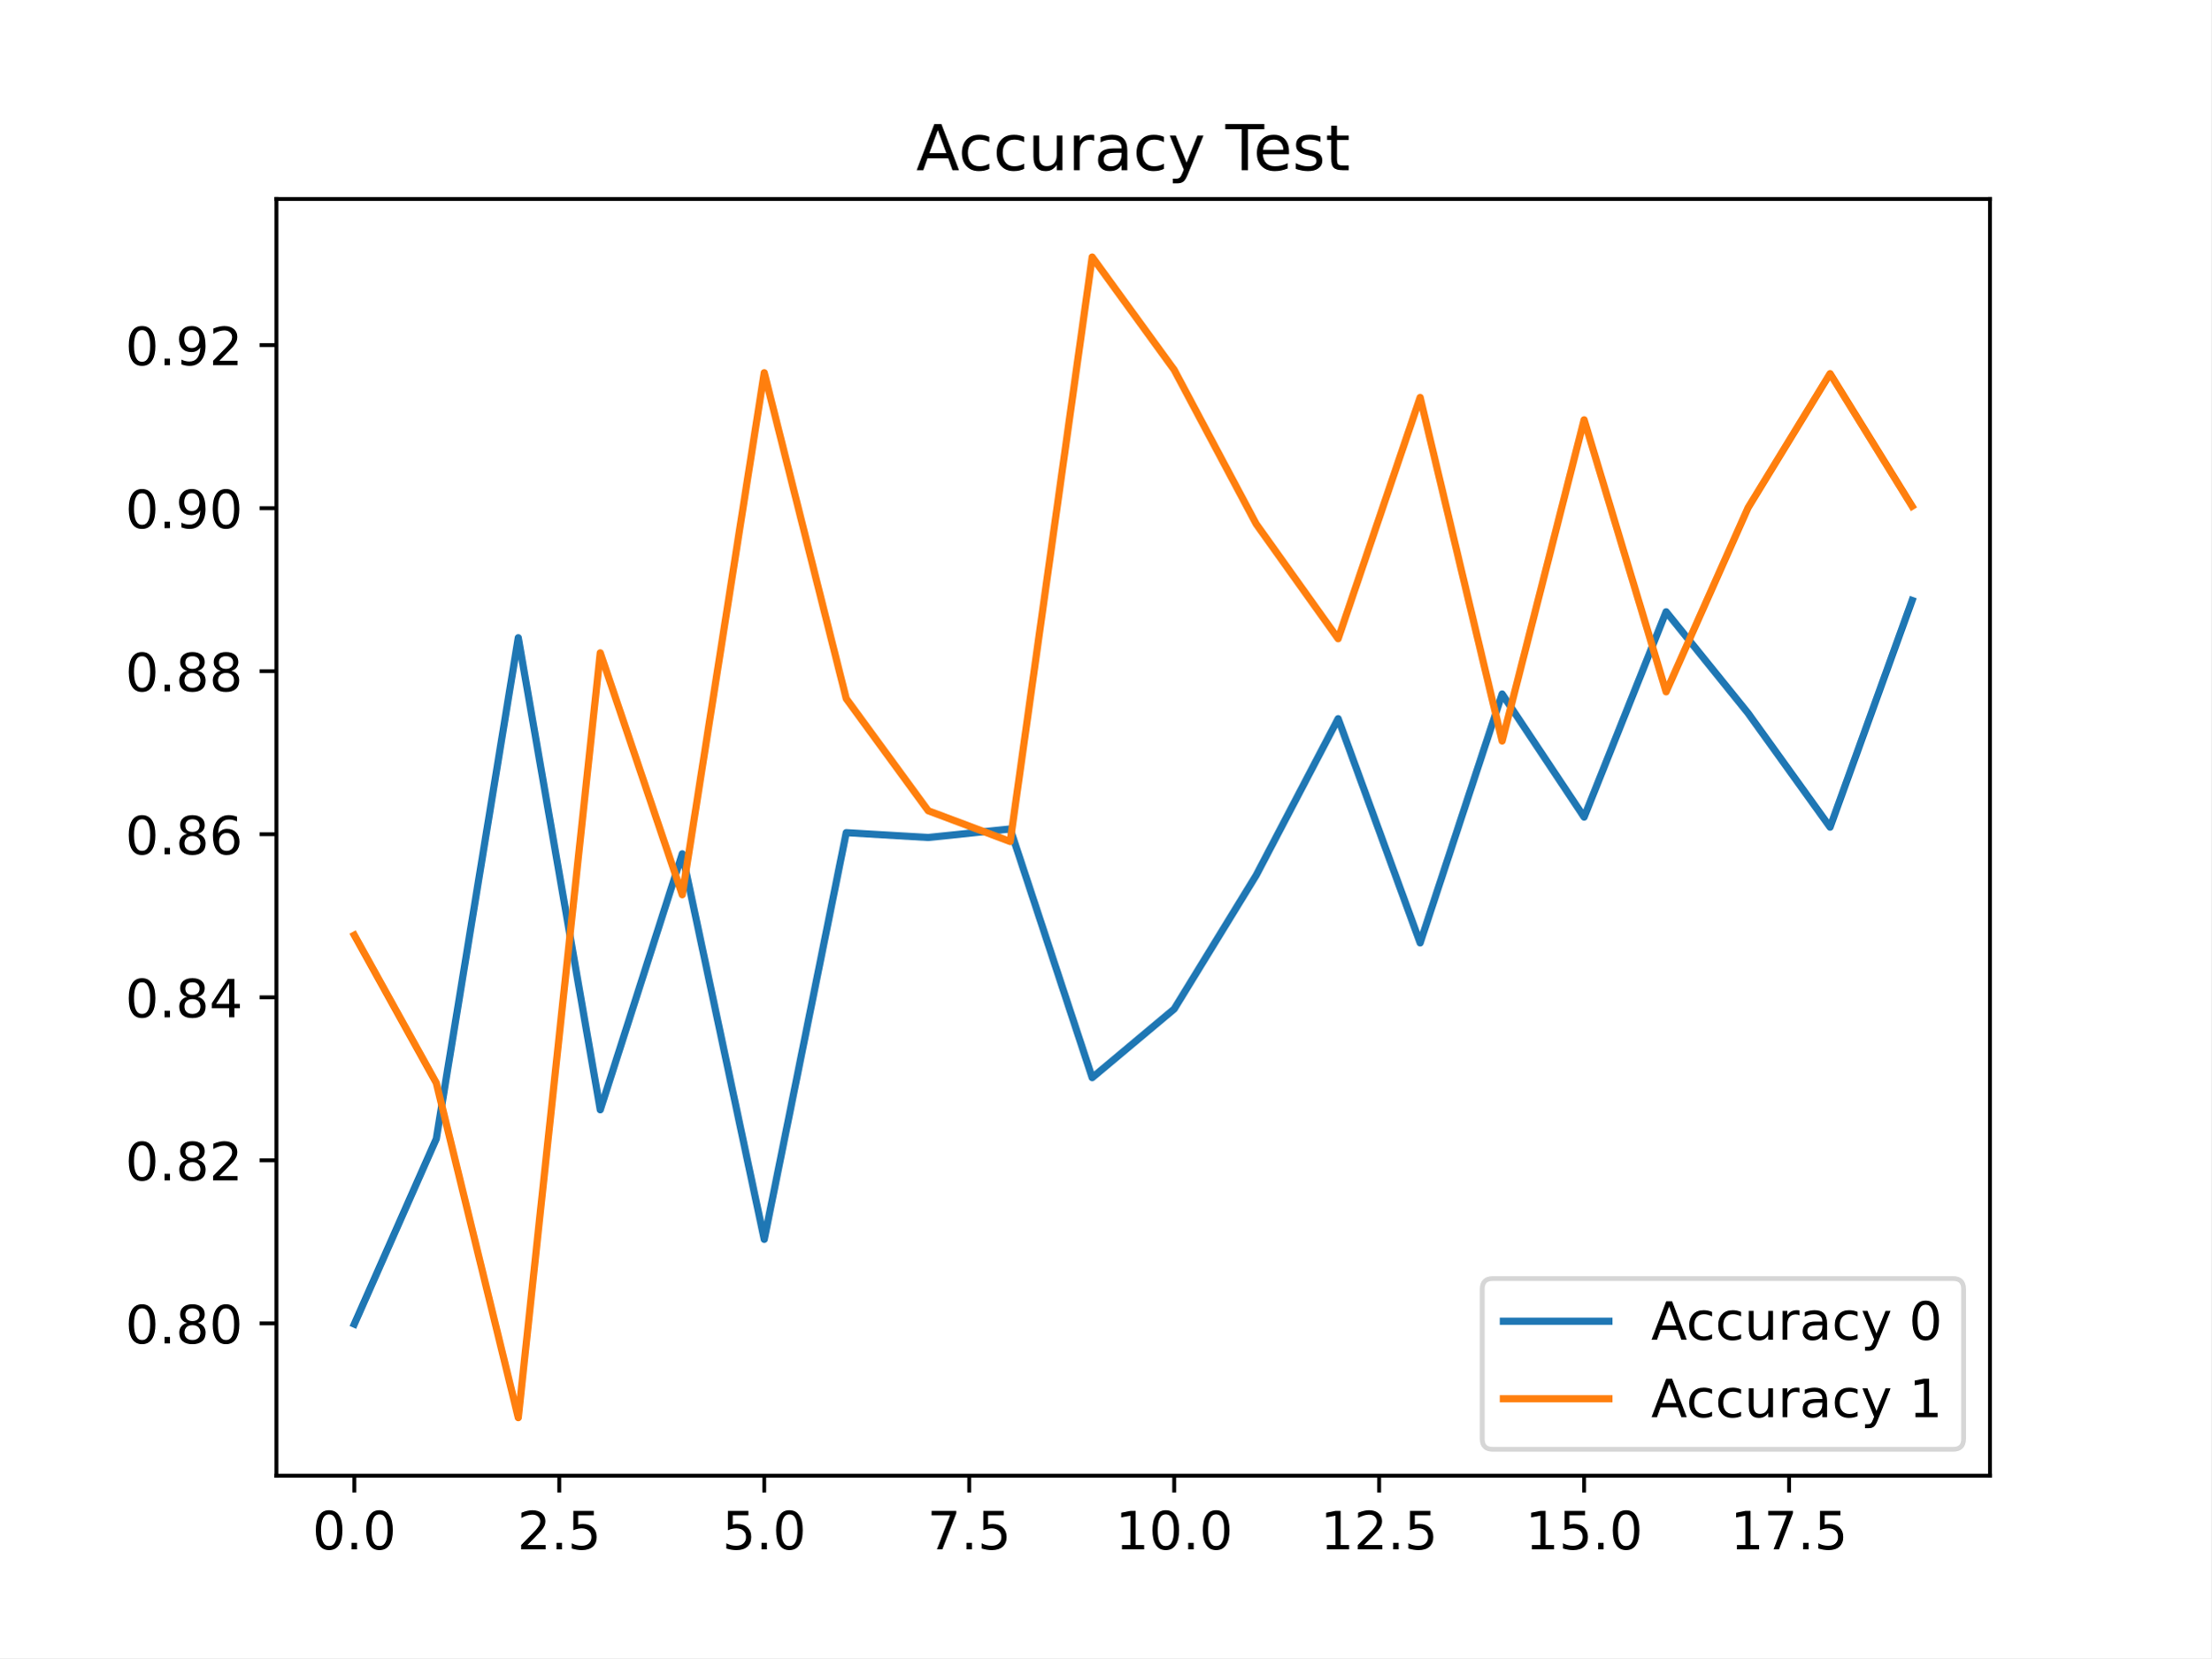
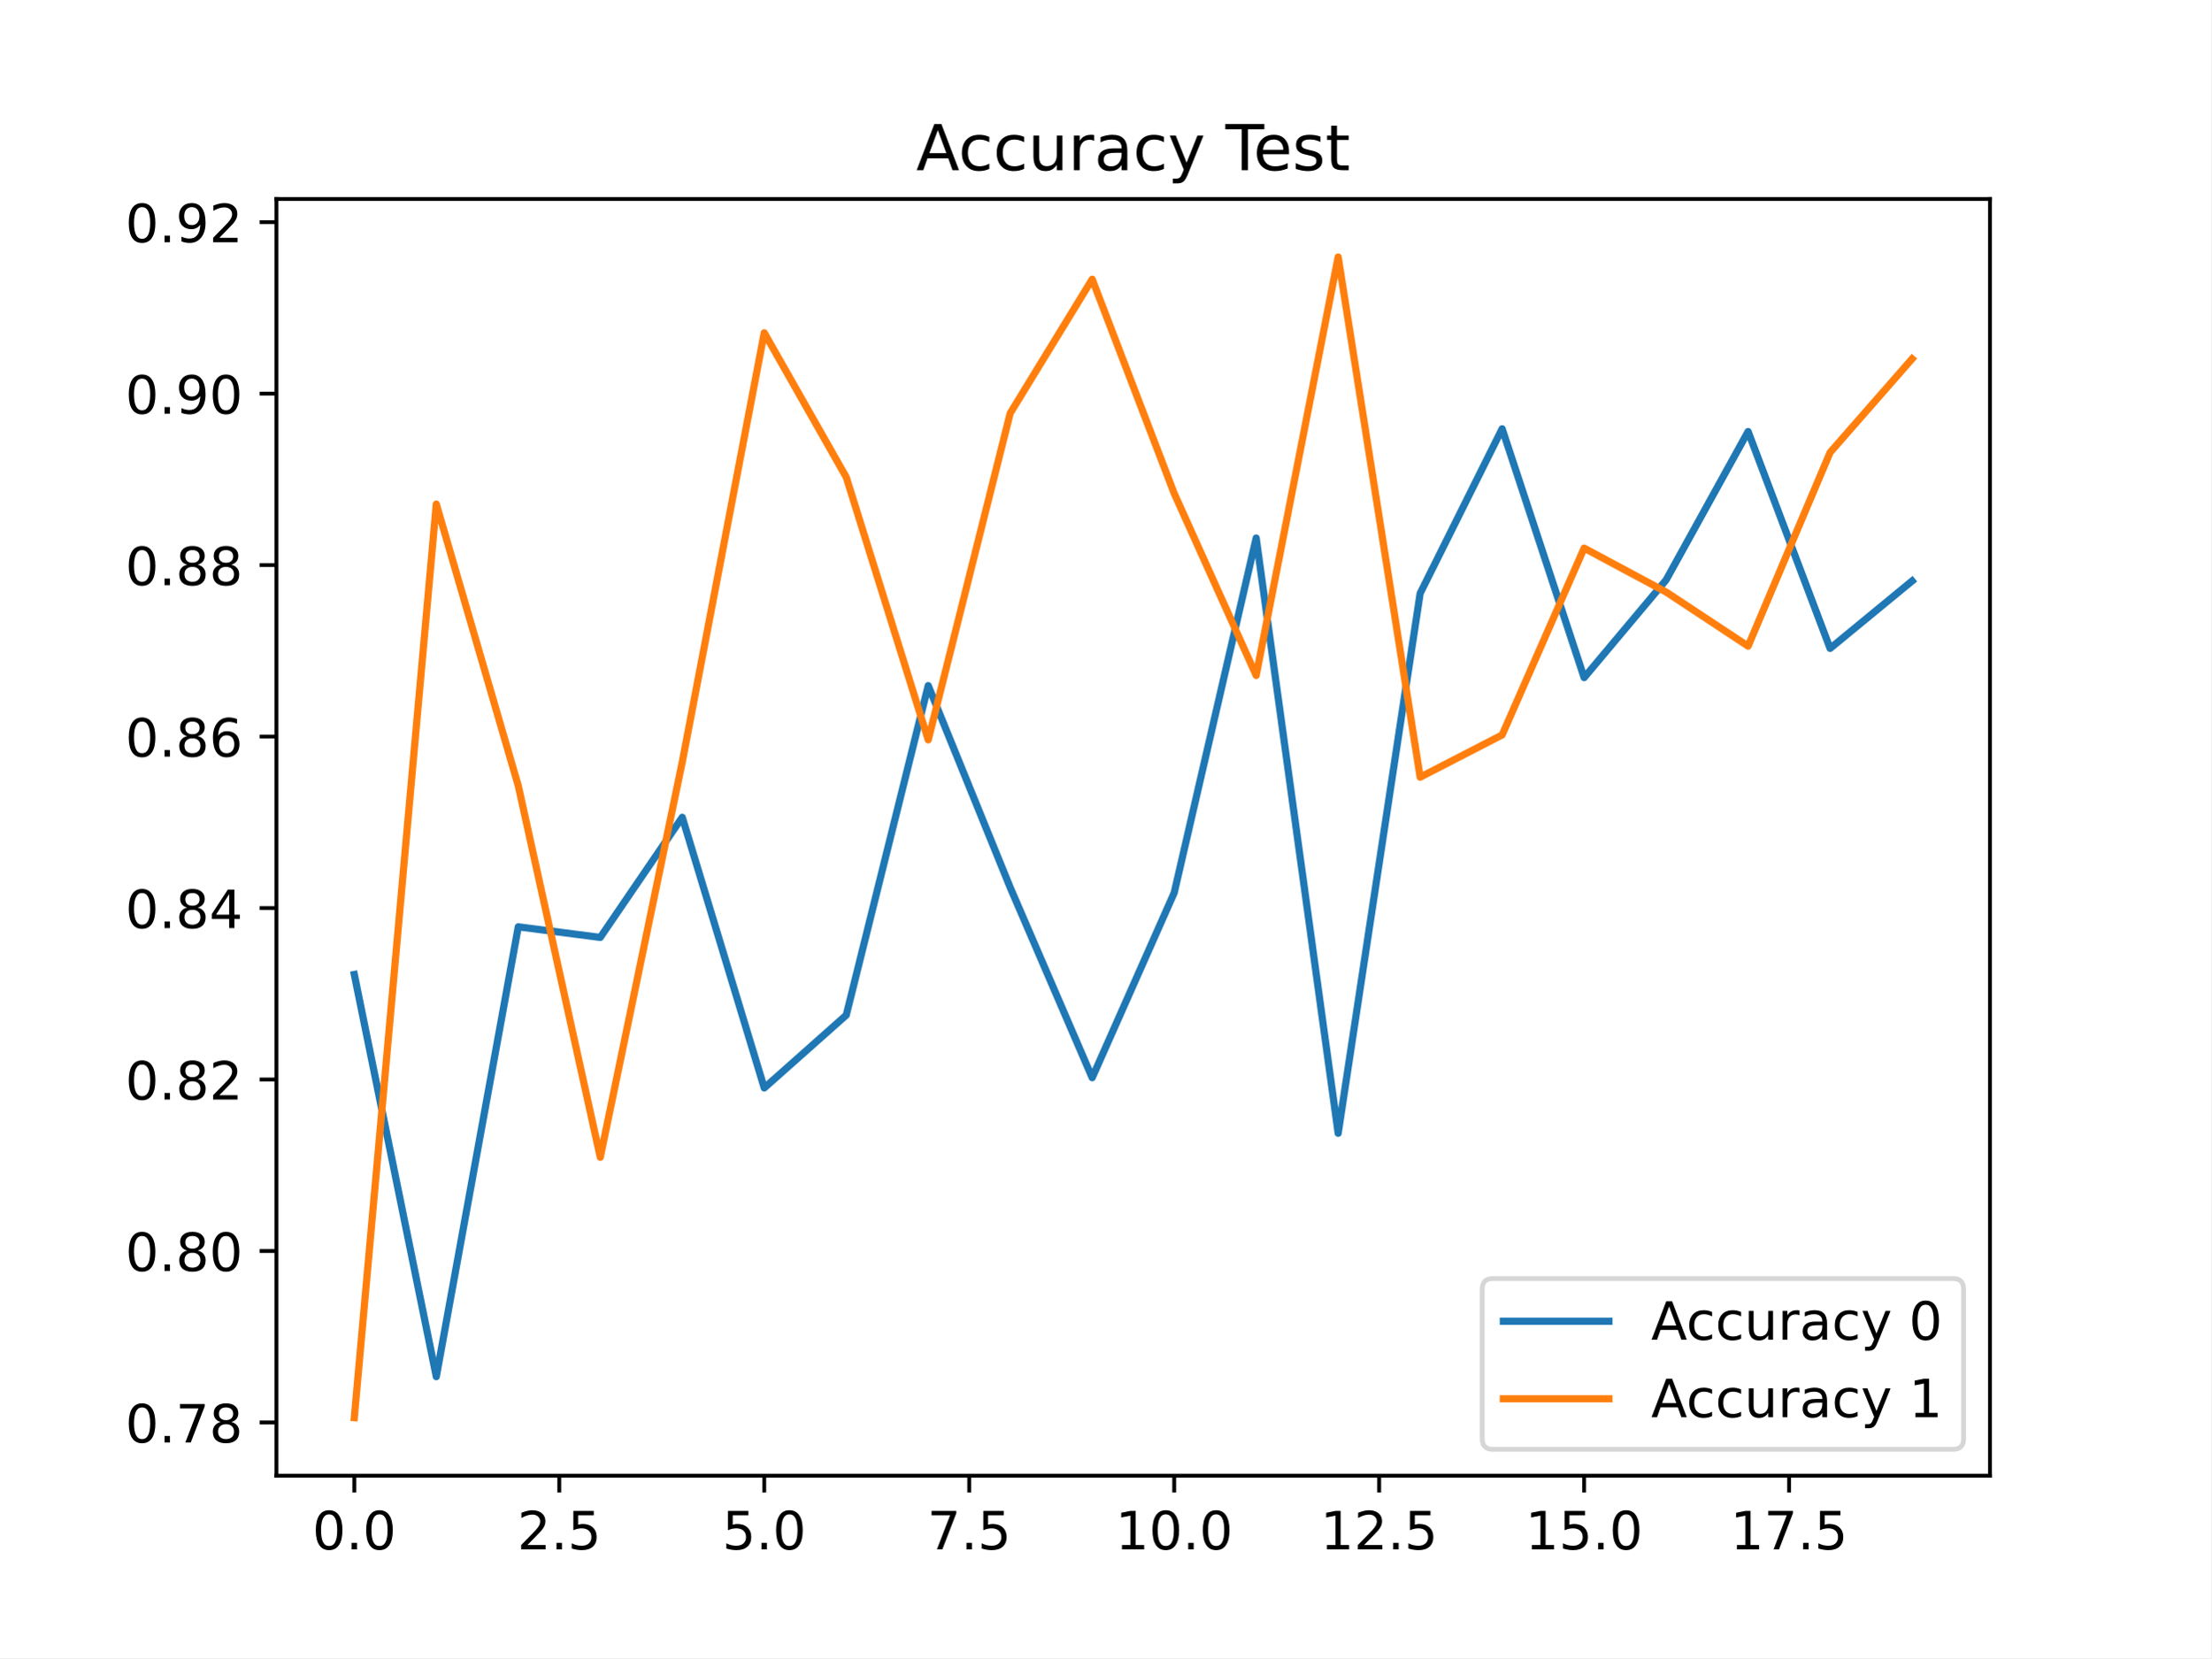
<svg xmlns="http://www.w3.org/2000/svg" xmlns:xlink="http://www.w3.org/1999/xlink" width="460.8pt" height="345.6pt" viewBox="0 0 460.8 345.6" version="1.1">
  <defs>
    <style type="text/css">*{stroke-linejoin: round; stroke-linecap: butt}</style>
  </defs>
  <g id="figure_1">
    <g id="patch_1">
      <path d="M 0 345.6  L 460.8 345.6  L 460.8 0  L 0 0  z " style="fill: #ffffff" />
    </g>
    <g id="axes_1">
      <g id="patch_2">
        <path d="M 57.6 307.584  L 414.72 307.584  L 414.72 41.472  L 57.6 41.472  z " style="fill: #ffffff" />
      </g>
      <g id="matplotlib.axis_1">
        <g id="xtick_1">
          <g id="line2d_1">
            <defs>
-               <path id="m2ec32e18a3" d="M 0 0  L 0 3.5  " style="stroke: #000000; stroke-width: 0.8" />
+               <path id="m327476b3e5" d="M 0 0  L 0 3.5  " style="stroke: #000000; stroke-width: 0.8" />
            </defs>
            <g>
-               <use xlink:href="#m2ec32e18a3" x="73.833" y="307.584" style="stroke: #000000; stroke-width: 0.8" />
+               <use xlink:href="#m327476b3e5" x="73.833" y="307.584" style="stroke: #000000; stroke-width: 0.8" />
            </g>
          </g>
          <g id="text_1">
            <g transform="translate(65.08601 322.9423) scale(0.11 -0.11)">
              <defs>
                <path id="DejaVuSans-30" d="M 2034 4250  Q 1547 4250 1301 3770  Q 1056 3291 1056 2328  Q 1056 1369 1301 889  Q 1547 409 2034 409  Q 2525 409 2770 889  Q 3016 1369 3016 2328  Q 3016 3291 2770 3770  Q 2525 4250 2034 4250  z M 2034 4750  Q 2819 4750 3233 4129  Q 3647 3509 3647 2328  Q 3647 1150 3233 529  Q 2819 -91 2034 -91  Q 1250 -91 836 529  Q 422 1150 422 2328  Q 422 3509 836 4129  Q 1250 4750 2034 4750  z " transform="scale(0.015625)" />
                <path id="DejaVuSans-2e" d="M 684 794  L 1344 794  L 1344 0  L 684 0  L 684 794  z " transform="scale(0.015625)" />
              </defs>
              <use xlink:href="#DejaVuSans-30" />
              <use xlink:href="#DejaVuSans-2e" x="63.623" />
              <use xlink:href="#DejaVuSans-30" x="95.41" />
            </g>
          </g>
        </g>
        <g id="xtick_2">
          <g id="line2d_2">
            <g>
-               <use xlink:href="#m2ec32e18a3" x="116.55" y="307.584" style="stroke: #000000; stroke-width: 0.8" />
+               <use xlink:href="#m327476b3e5" x="116.55" y="307.584" style="stroke: #000000; stroke-width: 0.8" />
            </g>
          </g>
          <g id="text_2">
            <g transform="translate(107.8037 322.9423) scale(0.11 -0.11)">
              <defs>
                <path id="DejaVuSans-32" d="M 1228 531  L 3431 531  L 3431 0  L 469 0  L 469 531  Q 828 903 1448 1529  Q 2069 2156 2228 2338  Q 2531 2678 2651 2914  Q 2772 3150 2772 3378  Q 2772 3750 2511 3984  Q 2250 4219 1831 4219  Q 1534 4219 1204 4116  Q 875 4013 500 3803  L 500 4441  Q 881 4594 1212 4672  Q 1544 4750 1819 4750  Q 2544 4750 2975 4387  Q 3406 4025 3406 3419  Q 3406 3131 3298 2873  Q 3191 2616 2906 2266  Q 2828 2175 2409 1742  Q 1991 1309 1228 531  z " transform="scale(0.015625)" />
                <path id="DejaVuSans-35" d="M 691 4666  L 3169 4666  L 3169 4134  L 1269 4134  L 1269 2991  Q 1406 3038 1543 3061  Q 1681 3084 1819 3084  Q 2600 3084 3056 2656  Q 3513 2228 3513 1497  Q 3513 744 3044 326  Q 2575 -91 1722 -91  Q 1428 -91 1123 -41  Q 819 9 494 109  L 494 744  Q 775 591 1075 516  Q 1375 441 1709 441  Q 2250 441 2565 725  Q 2881 1009 2881 1497  Q 2881 1984 2565 2268  Q 2250 2553 1709 2553  Q 1456 2553 1204 2497  Q 953 2441 691 2322  L 691 4666  z " transform="scale(0.015625)" />
              </defs>
              <use xlink:href="#DejaVuSans-32" />
              <use xlink:href="#DejaVuSans-2e" x="63.623" />
              <use xlink:href="#DejaVuSans-35" x="95.41" />
            </g>
          </g>
        </g>
        <g id="xtick_3">
          <g id="line2d_3">
            <g>
-               <use xlink:href="#m2ec32e18a3" x="159.268" y="307.584" style="stroke: #000000; stroke-width: 0.8" />
+               <use xlink:href="#m327476b3e5" x="159.268" y="307.584" style="stroke: #000000; stroke-width: 0.8" />
            </g>
          </g>
          <g id="text_3">
            <g transform="translate(150.5214 322.9423) scale(0.11 -0.11)">
              <use xlink:href="#DejaVuSans-35" />
              <use xlink:href="#DejaVuSans-2e" x="63.623" />
              <use xlink:href="#DejaVuSans-30" x="95.41" />
            </g>
          </g>
        </g>
        <g id="xtick_4">
          <g id="line2d_4">
            <g>
-               <use xlink:href="#m2ec32e18a3" x="201.986" y="307.584" style="stroke: #000000; stroke-width: 0.8" />
+               <use xlink:href="#m327476b3e5" x="201.986" y="307.584" style="stroke: #000000; stroke-width: 0.8" />
            </g>
          </g>
          <g id="text_4">
            <g transform="translate(193.2391 322.9423) scale(0.11 -0.11)">
              <defs>
                <path id="DejaVuSans-37" d="M 525 4666  L 3525 4666  L 3525 4397  L 1831 0  L 1172 0  L 2766 4134  L 525 4134  L 525 4666  z " transform="scale(0.015625)" />
              </defs>
              <use xlink:href="#DejaVuSans-37" />
              <use xlink:href="#DejaVuSans-2e" x="63.623" />
              <use xlink:href="#DejaVuSans-35" x="95.41" />
            </g>
          </g>
        </g>
        <g id="xtick_5">
          <g id="line2d_5">
            <g>
-               <use xlink:href="#m2ec32e18a3" x="244.704" y="307.584" style="stroke: #000000; stroke-width: 0.8" />
+               <use xlink:href="#m327476b3e5" x="244.704" y="307.584" style="stroke: #000000; stroke-width: 0.8" />
            </g>
          </g>
          <g id="text_5">
            <g transform="translate(232.4574 322.9423) scale(0.11 -0.11)">
              <defs>
                <path id="DejaVuSans-31" d="M 794 531  L 1825 531  L 1825 4091  L 703 3866  L 703 4441  L 1819 4666  L 2450 4666  L 2450 531  L 3481 531  L 3481 0  L 794 0  L 794 531  z " transform="scale(0.015625)" />
              </defs>
              <use xlink:href="#DejaVuSans-31" />
              <use xlink:href="#DejaVuSans-30" x="63.623" />
              <use xlink:href="#DejaVuSans-2e" x="127.246" />
              <use xlink:href="#DejaVuSans-30" x="159.033" />
            </g>
          </g>
        </g>
        <g id="xtick_6">
          <g id="line2d_6">
            <g>
-               <use xlink:href="#m2ec32e18a3" x="287.421" y="307.584" style="stroke: #000000; stroke-width: 0.8" />
+               <use xlink:href="#m327476b3e5" x="287.421" y="307.584" style="stroke: #000000; stroke-width: 0.8" />
            </g>
          </g>
          <g id="text_6">
            <g transform="translate(275.1751 322.9423) scale(0.11 -0.11)">
              <use xlink:href="#DejaVuSans-31" />
              <use xlink:href="#DejaVuSans-32" x="63.623" />
              <use xlink:href="#DejaVuSans-2e" x="127.246" />
              <use xlink:href="#DejaVuSans-35" x="159.033" />
            </g>
          </g>
        </g>
        <g id="xtick_7">
          <g id="line2d_7">
            <g>
-               <use xlink:href="#m2ec32e18a3" x="330.139" y="307.584" style="stroke: #000000; stroke-width: 0.8" />
+               <use xlink:href="#m327476b3e5" x="330.139" y="307.584" style="stroke: #000000; stroke-width: 0.8" />
            </g>
          </g>
          <g id="text_7">
            <g transform="translate(317.8929 322.9423) scale(0.11 -0.11)">
              <use xlink:href="#DejaVuSans-31" />
              <use xlink:href="#DejaVuSans-35" x="63.623" />
              <use xlink:href="#DejaVuSans-2e" x="127.246" />
              <use xlink:href="#DejaVuSans-30" x="159.033" />
            </g>
          </g>
        </g>
        <g id="xtick_8">
          <g id="line2d_8">
            <g>
-               <use xlink:href="#m2ec32e18a3" x="372.857" y="307.584" style="stroke: #000000; stroke-width: 0.8" />
+               <use xlink:href="#m327476b3e5" x="372.857" y="307.584" style="stroke: #000000; stroke-width: 0.8" />
            </g>
          </g>
          <g id="text_8">
            <g transform="translate(360.6106 322.9423) scale(0.11 -0.11)">
              <use xlink:href="#DejaVuSans-31" />
              <use xlink:href="#DejaVuSans-37" x="63.623" />
              <use xlink:href="#DejaVuSans-2e" x="127.246" />
              <use xlink:href="#DejaVuSans-35" x="159.033" />
            </g>
          </g>
        </g>
      </g>
      <g id="matplotlib.axis_2">
        <g id="ytick_1">
          <g id="line2d_9">
            <defs>
-               <path id="mb31dd537a9" d="M 0 0  L -3.5 0  " style="stroke: #000000; stroke-width: 0.8" />
+               <path id="mad2e06aab7" d="M 0 0  L -3.5 0  " style="stroke: #000000; stroke-width: 0.8" />
            </defs>
            <g>
-               <use xlink:href="#mb31dd537a9" x="57.6" y="275.837" style="stroke: #000000; stroke-width: 0.8" />
+               <use xlink:href="#mad2e06aab7" x="57.6" y="296.485" style="stroke: #000000; stroke-width: 0.8" />
            </g>
          </g>
          <g id="text_9">
-             <g transform="translate(26.10781 280.0163) scale(0.11 -0.11)">
+             <g transform="translate(26.10781 300.6643) scale(0.11 -0.11)">
              <defs>
                <path id="DejaVuSans-38" d="M 2034 2216  Q 1584 2216 1326 1975  Q 1069 1734 1069 1313  Q 1069 891 1326 650  Q 1584 409 2034 409  Q 2484 409 2743 651  Q 3003 894 3003 1313  Q 3003 1734 2745 1975  Q 2488 2216 2034 2216  z M 1403 2484  Q 997 2584 770 2862  Q 544 3141 544 3541  Q 544 4100 942 4425  Q 1341 4750 2034 4750  Q 2731 4750 3128 4425  Q 3525 4100 3525 3541  Q 3525 3141 3298 2862  Q 3072 2584 2669 2484  Q 3125 2378 3379 2068  Q 3634 1759 3634 1313  Q 3634 634 3220 271  Q 2806 -91 2034 -91  Q 1263 -91 848 271  Q 434 634 434 1313  Q 434 1759 690 2068  Q 947 2378 1403 2484  z M 1172 3481  Q 1172 3119 1398 2916  Q 1625 2713 2034 2713  Q 2441 2713 2670 2916  Q 2900 3119 2900 3481  Q 2900 3844 2670 4047  Q 2441 4250 2034 4250  Q 1625 4250 1398 4047  Q 1172 3844 1172 3481  z " transform="scale(0.015625)" />
              </defs>
              <use xlink:href="#DejaVuSans-30" />
              <use xlink:href="#DejaVuSans-2e" x="63.623" />
-               <use xlink:href="#DejaVuSans-38" x="95.41" />
-               <use xlink:href="#DejaVuSans-30" x="159.033" />
+               <use xlink:href="#DejaVuSans-37" x="95.41" />
+               <use xlink:href="#DejaVuSans-38" x="159.033" />
            </g>
          </g>
        </g>
        <g id="ytick_2">
          <g id="line2d_10">
            <g>
-               <use xlink:href="#mb31dd537a9" x="57.6" y="241.852" style="stroke: #000000; stroke-width: 0.8" />
+               <use xlink:href="#mad2e06aab7" x="57.6" y="260.744" style="stroke: #000000; stroke-width: 0.8" />
            </g>
          </g>
          <g id="text_10">
-             <g transform="translate(26.10781 246.0311) scale(0.11 -0.11)">
-               <use xlink:href="#DejaVuSans-30" />
-               <use xlink:href="#DejaVuSans-2e" x="63.623" />
-               <use xlink:href="#DejaVuSans-38" x="95.41" />
-               <use xlink:href="#DejaVuSans-32" x="159.033" />
+             <g transform="translate(26.10781 264.9231) scale(0.11 -0.11)">
+               <use xlink:href="#DejaVuSans-30" />
+               <use xlink:href="#DejaVuSans-2e" x="63.623" />
+               <use xlink:href="#DejaVuSans-38" x="95.41" />
+               <use xlink:href="#DejaVuSans-30" x="159.033" />
            </g>
          </g>
        </g>
        <g id="ytick_3">
          <g id="line2d_11">
            <g>
-               <use xlink:href="#mb31dd537a9" x="57.6" y="207.867" style="stroke: #000000; stroke-width: 0.8" />
+               <use xlink:href="#mad2e06aab7" x="57.6" y="225.003" style="stroke: #000000; stroke-width: 0.8" />
            </g>
          </g>
          <g id="text_11">
-             <g transform="translate(26.10781 212.0458) scale(0.11 -0.11)">
-               <defs>
-                 <path id="DejaVuSans-34" d="M 2419 4116  L 825 1625  L 2419 1625  L 2419 4116  z M 2253 4666  L 3047 4666  L 3047 1625  L 3713 1625  L 3713 1100  L 3047 1100  L 3047 0  L 2419 0  L 2419 1100  L 313 1100  L 313 1709  L 2253 4666  z " transform="scale(0.015625)" />
-               </defs>
-               <use xlink:href="#DejaVuSans-30" />
-               <use xlink:href="#DejaVuSans-2e" x="63.623" />
-               <use xlink:href="#DejaVuSans-38" x="95.41" />
-               <use xlink:href="#DejaVuSans-34" x="159.033" />
+             <g transform="translate(26.10781 229.1819) scale(0.11 -0.11)">
+               <use xlink:href="#DejaVuSans-30" />
+               <use xlink:href="#DejaVuSans-2e" x="63.623" />
+               <use xlink:href="#DejaVuSans-38" x="95.41" />
+               <use xlink:href="#DejaVuSans-32" x="159.033" />
            </g>
          </g>
        </g>
        <g id="ytick_4">
          <g id="line2d_12">
            <g>
-               <use xlink:href="#mb31dd537a9" x="57.6" y="173.881" style="stroke: #000000; stroke-width: 0.8" />
+               <use xlink:href="#mad2e06aab7" x="57.6" y="189.262" style="stroke: #000000; stroke-width: 0.8" />
            </g>
          </g>
          <g id="text_12">
-             <g transform="translate(26.10781 178.0606) scale(0.11 -0.11)">
-               <defs>
-                 <path id="DejaVuSans-36" d="M 2113 2584  Q 1688 2584 1439 2293  Q 1191 2003 1191 1497  Q 1191 994 1439 701  Q 1688 409 2113 409  Q 2538 409 2786 701  Q 3034 994 3034 1497  Q 3034 2003 2786 2293  Q 2538 2584 2113 2584  z M 3366 4563  L 3366 3988  Q 3128 4100 2886 4159  Q 2644 4219 2406 4219  Q 1781 4219 1451 3797  Q 1122 3375 1075 2522  Q 1259 2794 1537 2939  Q 1816 3084 2150 3084  Q 2853 3084 3261 2657  Q 3669 2231 3669 1497  Q 3669 778 3244 343  Q 2819 -91 2113 -91  Q 1303 -91 875 529  Q 447 1150 447 2328  Q 447 3434 972 4092  Q 1497 4750 2381 4750  Q 2619 4750 2861 4703  Q 3103 4656 3366 4563  z " transform="scale(0.015625)" />
-               </defs>
-               <use xlink:href="#DejaVuSans-30" />
-               <use xlink:href="#DejaVuSans-2e" x="63.623" />
-               <use xlink:href="#DejaVuSans-38" x="95.41" />
-               <use xlink:href="#DejaVuSans-36" x="159.033" />
+             <g transform="translate(26.10781 193.4408) scale(0.11 -0.11)">
+               <defs>
+                 <path id="DejaVuSans-34" d="M 2419 4116  L 825 1625  L 2419 1625  L 2419 4116  z M 2253 4666  L 3047 4666  L 3047 1625  L 3713 1625  L 3713 1100  L 3047 1100  L 3047 0  L 2419 0  L 2419 1100  L 313 1100  L 313 1709  L 2253 4666  z " transform="scale(0.015625)" />
+               </defs>
+               <use xlink:href="#DejaVuSans-30" />
+               <use xlink:href="#DejaVuSans-2e" x="63.623" />
+               <use xlink:href="#DejaVuSans-38" x="95.41" />
+               <use xlink:href="#DejaVuSans-34" x="159.033" />
            </g>
          </g>
        </g>
        <g id="ytick_5">
          <g id="line2d_13">
            <g>
-               <use xlink:href="#mb31dd537a9" x="57.6" y="139.896" style="stroke: #000000; stroke-width: 0.8" />
+               <use xlink:href="#mad2e06aab7" x="57.6" y="153.52" style="stroke: #000000; stroke-width: 0.8" />
            </g>
          </g>
          <g id="text_13">
-             <g transform="translate(26.10781 144.0754) scale(0.11 -0.11)">
-               <use xlink:href="#DejaVuSans-30" />
-               <use xlink:href="#DejaVuSans-2e" x="63.623" />
-               <use xlink:href="#DejaVuSans-38" x="95.41" />
-               <use xlink:href="#DejaVuSans-38" x="159.033" />
+             <g transform="translate(26.10781 157.6996) scale(0.11 -0.11)">
+               <defs>
+                 <path id="DejaVuSans-36" d="M 2113 2584  Q 1688 2584 1439 2293  Q 1191 2003 1191 1497  Q 1191 994 1439 701  Q 1688 409 2113 409  Q 2538 409 2786 701  Q 3034 994 3034 1497  Q 3034 2003 2786 2293  Q 2538 2584 2113 2584  z M 3366 4563  L 3366 3988  Q 3128 4100 2886 4159  Q 2644 4219 2406 4219  Q 1781 4219 1451 3797  Q 1122 3375 1075 2522  Q 1259 2794 1537 2939  Q 1816 3084 2150 3084  Q 2853 3084 3261 2657  Q 3669 2231 3669 1497  Q 3669 778 3244 343  Q 2819 -91 2113 -91  Q 1303 -91 875 529  Q 447 1150 447 2328  Q 447 3434 972 4092  Q 1497 4750 2381 4750  Q 2619 4750 2861 4703  Q 3103 4656 3366 4563  z " transform="scale(0.015625)" />
+               </defs>
+               <use xlink:href="#DejaVuSans-30" />
+               <use xlink:href="#DejaVuSans-2e" x="63.623" />
+               <use xlink:href="#DejaVuSans-38" x="95.41" />
+               <use xlink:href="#DejaVuSans-36" x="159.033" />
            </g>
          </g>
        </g>
        <g id="ytick_6">
          <g id="line2d_14">
            <g>
-               <use xlink:href="#mb31dd537a9" x="57.6" y="105.911" style="stroke: #000000; stroke-width: 0.8" />
+               <use xlink:href="#mad2e06aab7" x="57.6" y="117.779" style="stroke: #000000; stroke-width: 0.8" />
            </g>
          </g>
          <g id="text_14">
-             <g transform="translate(26.10781 110.0901) scale(0.11 -0.11)">
+             <g transform="translate(26.10781 121.9584) scale(0.11 -0.11)">
+               <use xlink:href="#DejaVuSans-30" />
+               <use xlink:href="#DejaVuSans-2e" x="63.623" />
+               <use xlink:href="#DejaVuSans-38" x="95.41" />
+               <use xlink:href="#DejaVuSans-38" x="159.033" />
+             </g>
+           </g>
+         </g>
+         <g id="ytick_7">
+           <g id="line2d_15">
+             <g>
+               <use xlink:href="#mad2e06aab7" x="57.6" y="82.038" style="stroke: #000000; stroke-width: 0.8" />
+             </g>
+           </g>
+           <g id="text_15">
+             <g transform="translate(26.10781 86.21723) scale(0.11 -0.11)">
              <defs>
                <path id="DejaVuSans-39" d="M 703 97  L 703 672  Q 941 559 1184 500  Q 1428 441 1663 441  Q 2288 441 2617 861  Q 2947 1281 2994 2138  Q 2813 1869 2534 1725  Q 2256 1581 1919 1581  Q 1219 1581 811 2004  Q 403 2428 403 3163  Q 403 3881 828 4315  Q 1253 4750 1959 4750  Q 2769 4750 3195 4129  Q 3622 3509 3622 2328  Q 3622 1225 3098 567  Q 2575 -91 1691 -91  Q 1453 -91 1209 -44  Q 966 3 703 97  z M 1959 2075  Q 2384 2075 2632 2365  Q 2881 2656 2881 3163  Q 2881 3666 2632 3958  Q 2384 4250 1959 4250  Q 1534 4250 1286 3958  Q 1038 3666 1038 3163  Q 1038 2656 1286 2365  Q 1534 2075 1959 2075  z " transform="scale(0.015625)" />
              </defs>
              <use xlink:href="#DejaVuSans-30" />
              <use xlink:href="#DejaVuSans-2e" x="63.623" />
              <use xlink:href="#DejaVuSans-39" x="95.41" />
              <use xlink:href="#DejaVuSans-30" x="159.033" />
            </g>
          </g>
        </g>
-         <g id="ytick_7">
-           <g id="line2d_15">
-             <g>
-               <use xlink:href="#mb31dd537a9" x="57.6" y="71.926" style="stroke: #000000; stroke-width: 0.8" />
-             </g>
-           </g>
-           <g id="text_15">
-             <g transform="translate(26.10781 76.10488) scale(0.11 -0.11)">
+         <g id="ytick_8">
+           <g id="line2d_16">
+             <g>
+               <use xlink:href="#mad2e06aab7" x="57.6" y="46.297" style="stroke: #000000; stroke-width: 0.8" />
+             </g>
+           </g>
+           <g id="text_16">
+             <g transform="translate(26.10781 50.47605) scale(0.11 -0.11)">
              <use xlink:href="#DejaVuSans-30" />
              <use xlink:href="#DejaVuSans-2e" x="63.623" />
              <use xlink:href="#DejaVuSans-39" x="95.41" />
              <use xlink:href="#DejaVuSans-32" x="159.033" />
            </g>
          </g>
        </g>
      </g>
-       <g id="line2d_16">
-         <path d="M 73.833 275.991  L 90.92 237.363  L 108.007 132.924  L 125.094 231.319  L 142.181 177.966  L 159.268 258.329  L 176.355 173.552  L 193.442 174.557  L 210.529 172.786  L 227.616 224.623  L 244.704 210.307  L 261.791 182.44  L 278.878 149.79  L 295.965 196.53  L 313.052 144.654  L 330.139 170.314  L 347.226 127.506  L 364.313 148.653  L 381.4 172.404  L 398.487 125.161  " clip-path="url(#p7e18c9fbd8)" style="fill: none; stroke: #1f77b4; stroke-width: 1.5; stroke-linecap: square" />
-       </g>
      <g id="line2d_17">
-         <path d="M 73.833 194.91  L 90.92 225.725  L 108.007 295.488  L 125.094 136.076  L 142.181 186.498  L 159.268 77.678  L 176.355 145.613  L 193.442 168.985  L 210.529 175.399  L 227.616 53.568  L 244.704 77.085  L 261.791 109.207  L 278.878 133.135  L 295.965 82.834  L 313.052 154.449  L 330.139 87.493  L 347.226 144.197  L 364.313 105.818  L 381.4 77.871  L 398.487 105.503  " clip-path="url(#p7e18c9fbd8)" style="fill: none; stroke: #ff7f0e; stroke-width: 1.5; stroke-linecap: square" />
+         <path d="M 73.833 203.114  L 90.92 286.94  L 108.007 193.179  L 125.094 195.386  L 142.181 170.348  L 159.268 226.764  L 176.355 211.589  L 193.442 142.9  L 210.529 184.982  L 227.616 224.633  L 244.704 186.086  L 261.791 112.136  L 278.878 236.213  L 295.965 123.671  L 313.052 89.371  L 330.139 141.237  L 347.226 120.873  L 364.313 89.944  L 381.4 135.147  L 398.487 121.088  " clip-path="url(#peea5f3818a)" style="fill: none; stroke: #1f77b4; stroke-width: 1.5; stroke-linecap: square" />
+       </g>
+       <g id="line2d_18">
+         <path d="M 73.833 295.488  L 90.92 105.068  L 108.007 163.785  L 125.094 241.213  L 142.181 158.821  L 159.268 69.364  L 176.355 99.455  L 193.442 154.213  L 210.529 86.128  L 227.616 58.201  L 244.704 102.84  L 261.791 140.784  L 278.878 53.568  L 295.965 161.99  L 313.052 153.182  L 330.139 114.245  L 347.226 123.397  L 364.313 134.675  L 381.4 94.3  L 398.487 74.787  " clip-path="url(#peea5f3818a)" style="fill: none; stroke: #ff7f0e; stroke-width: 1.5; stroke-linecap: square" />
      </g>
      <g id="patch_3">
        <path d="M 57.6 307.584  L 57.6 41.472  " style="fill: none; stroke: #000000; stroke-width: 0.8; stroke-linejoin: miter; stroke-linecap: square" />
      </g>
      <g id="patch_4">
        <path d="M 414.72 307.584  L 414.72 41.472  " style="fill: none; stroke: #000000; stroke-width: 0.8; stroke-linejoin: miter; stroke-linecap: square" />
      </g>
      <g id="patch_5">
        <path d="M 57.6 307.584  L 414.72 307.584  " style="fill: none; stroke: #000000; stroke-width: 0.8; stroke-linejoin: miter; stroke-linecap: square" />
      </g>
      <g id="patch_6">
        <path d="M 57.6 41.472  L 414.72 41.472  " style="fill: none; stroke: #000000; stroke-width: 0.8; stroke-linejoin: miter; stroke-linecap: square" />
      </g>
-       <g id="text_16">
+       <g id="text_17">
        <g transform="translate(190.9335 35.472) scale(0.132 -0.132)">
          <defs>
            <path id="DejaVuSans-41" d="M 2188 4044  L 1331 1722  L 3047 1722  L 2188 4044  z M 1831 4666  L 2547 4666  L 4325 0  L 3669 0  L 3244 1197  L 1141 1197  L 716 0  L 50 0  L 1831 4666  z " transform="scale(0.015625)" />
            <path id="DejaVuSans-63" d="M 3122 3366  L 3122 2828  Q 2878 2963 2633 3030  Q 2388 3097 2138 3097  Q 1578 3097 1268 2742  Q 959 2388 959 1747  Q 959 1106 1268 751  Q 1578 397 2138 397  Q 2388 397 2633 464  Q 2878 531 3122 666  L 3122 134  Q 2881 22 2623 -34  Q 2366 -91 2075 -91  Q 1284 -91 818 406  Q 353 903 353 1747  Q 353 2603 823 3093  Q 1294 3584 2113 3584  Q 2378 3584 2631 3529  Q 2884 3475 3122 3366  z " transform="scale(0.015625)" />
            <path id="DejaVuSans-75" d="M 544 1381  L 544 3500  L 1119 3500  L 1119 1403  Q 1119 906 1312 657  Q 1506 409 1894 409  Q 2359 409 2629 706  Q 2900 1003 2900 1516  L 2900 3500  L 3475 3500  L 3475 0  L 2900 0  L 2900 538  Q 2691 219 2414 64  Q 2138 -91 1772 -91  Q 1169 -91 856 284  Q 544 659 544 1381  z M 1991 3584  L 1991 3584  z " transform="scale(0.015625)" />
            <path id="DejaVuSans-72" d="M 2631 2963  Q 2534 3019 2420 3045  Q 2306 3072 2169 3072  Q 1681 3072 1420 2755  Q 1159 2438 1159 1844  L 1159 0  L 581 0  L 581 3500  L 1159 3500  L 1159 2956  Q 1341 3275 1631 3429  Q 1922 3584 2338 3584  Q 2397 3584 2469 3576  Q 2541 3569 2628 3553  L 2631 2963  z " transform="scale(0.015625)" />
            <path id="DejaVuSans-61" d="M 2194 1759  Q 1497 1759 1228 1600  Q 959 1441 959 1056  Q 959 750 1161 570  Q 1363 391 1709 391  Q 2188 391 2477 730  Q 2766 1069 2766 1631  L 2766 1759  L 2194 1759  z M 3341 1997  L 3341 0  L 2766 0  L 2766 531  Q 2569 213 2275 61  Q 1981 -91 1556 -91  Q 1019 -91 701 211  Q 384 513 384 1019  Q 384 1609 779 1909  Q 1175 2209 1959 2209  L 2766 2209  L 2766 2266  Q 2766 2663 2505 2880  Q 2244 3097 1772 3097  Q 1472 3097 1187 3025  Q 903 2953 641 2809  L 641 3341  Q 956 3463 1253 3523  Q 1550 3584 1831 3584  Q 2591 3584 2966 3190  Q 3341 2797 3341 1997  z " transform="scale(0.015625)" />
            <path id="DejaVuSans-79" d="M 2059 -325  Q 1816 -950 1584 -1140  Q 1353 -1331 966 -1331  L 506 -1331  L 506 -850  L 844 -850  Q 1081 -850 1212 -737  Q 1344 -625 1503 -206  L 1606 56  L 191 3500  L 800 3500  L 1894 763  L 2988 3500  L 3597 3500  L 2059 -325  z " transform="scale(0.015625)" />
            <path id="DejaVuSans-20" transform="scale(0.015625)" />
            <path id="DejaVuSans-54" d="M -19 4666  L 3928 4666  L 3928 4134  L 2272 4134  L 2272 0  L 1638 0  L 1638 4134  L -19 4134  L -19 4666  z " transform="scale(0.015625)" />
            <path id="DejaVuSans-65" d="M 3597 1894  L 3597 1613  L 953 1613  Q 991 1019 1311 708  Q 1631 397 2203 397  Q 2534 397 2845 478  Q 3156 559 3463 722  L 3463 178  Q 3153 47 2828 -22  Q 2503 -91 2169 -91  Q 1331 -91 842 396  Q 353 884 353 1716  Q 353 2575 817 3079  Q 1281 3584 2069 3584  Q 2775 3584 3186 3129  Q 3597 2675 3597 1894  z M 3022 2063  Q 3016 2534 2758 2815  Q 2500 3097 2075 3097  Q 1594 3097 1305 2825  Q 1016 2553 972 2059  L 3022 2063  z " transform="scale(0.015625)" />
            <path id="DejaVuSans-73" d="M 2834 3397  L 2834 2853  Q 2591 2978 2328 3040  Q 2066 3103 1784 3103  Q 1356 3103 1142 2972  Q 928 2841 928 2578  Q 928 2378 1081 2264  Q 1234 2150 1697 2047  L 1894 2003  Q 2506 1872 2764 1633  Q 3022 1394 3022 966  Q 3022 478 2636 193  Q 2250 -91 1575 -91  Q 1294 -91 989 -36  Q 684 19 347 128  L 347 722  Q 666 556 975 473  Q 1284 391 1588 391  Q 1994 391 2212 530  Q 2431 669 2431 922  Q 2431 1156 2273 1281  Q 2116 1406 1581 1522  L 1381 1569  Q 847 1681 609 1914  Q 372 2147 372 2553  Q 372 3047 722 3315  Q 1072 3584 1716 3584  Q 2034 3584 2315 3537  Q 2597 3491 2834 3397  z " transform="scale(0.015625)" />
            <path id="DejaVuSans-74" d="M 1172 4494  L 1172 3500  L 2356 3500  L 2356 3053  L 1172 3053  L 1172 1153  Q 1172 725 1289 603  Q 1406 481 1766 481  L 2356 481  L 2356 0  L 1766 0  Q 1100 0 847 248  Q 594 497 594 1153  L 594 3053  L 172 3053  L 172 3500  L 594 3500  L 594 4494  L 1172 4494  z " transform="scale(0.015625)" />
          </defs>
          <use xlink:href="#DejaVuSans-41" />
          <use xlink:href="#DejaVuSans-63" x="66.658" />
          <use xlink:href="#DejaVuSans-63" x="121.639" />
          <use xlink:href="#DejaVuSans-75" x="176.619" />
          <use xlink:href="#DejaVuSans-72" x="239.998" />
          <use xlink:href="#DejaVuSans-61" x="281.111" />
          <use xlink:href="#DejaVuSans-63" x="342.391" />
          <use xlink:href="#DejaVuSans-79" x="397.371" />
          <use xlink:href="#DejaVuSans-20" x="456.551" />
          <use xlink:href="#DejaVuSans-54" x="488.338" />
          <use xlink:href="#DejaVuSans-65" x="532.422" />
          <use xlink:href="#DejaVuSans-73" x="593.945" />
          <use xlink:href="#DejaVuSans-74" x="646.045" />
        </g>
      </g>
      <g id="legend_1">
        <g id="patch_7">
          <path d="M 311.103 302.084  L 407.02 302.084  Q 409.22 302.084 409.22 299.884  L 409.22 268.692  Q 409.22 266.492 407.02 266.492  L 311.103 266.492  Q 308.903 266.492 308.903 268.692  L 308.903 299.884  Q 308.903 302.084 311.103 302.084  z " style="fill: #ffffff; opacity: 0.8; stroke: #cccccc; stroke-linejoin: miter" />
        </g>
-         <g id="line2d_18">
+         <g id="line2d_19">
          <path d="M 313.303 275.4  L 324.303 275.4  L 335.303 275.4  " style="fill: none; stroke: #1f77b4; stroke-width: 1.5; stroke-linecap: square" />
        </g>
-         <g id="text_17">
+         <g id="text_18">
          <g transform="translate(344.1034 279.2504) scale(0.11 -0.11)">
            <use xlink:href="#DejaVuSans-41" />
            <use xlink:href="#DejaVuSans-63" x="66.658" />
            <use xlink:href="#DejaVuSans-63" x="121.639" />
            <use xlink:href="#DejaVuSans-75" x="176.619" />
            <use xlink:href="#DejaVuSans-72" x="239.998" />
            <use xlink:href="#DejaVuSans-61" x="281.111" />
            <use xlink:href="#DejaVuSans-63" x="342.391" />
            <use xlink:href="#DejaVuSans-79" x="397.371" />
            <use xlink:href="#DejaVuSans-20" x="456.551" />
            <use xlink:href="#DejaVuSans-30" x="488.338" />
          </g>
        </g>
-         <g id="line2d_19">
+         <g id="line2d_20">
          <path d="M 313.303 291.546  L 324.303 291.546  L 335.303 291.546  " style="fill: none; stroke: #ff7f0e; stroke-width: 1.5; stroke-linecap: square" />
        </g>
-         <g id="text_18">
+         <g id="text_19">
          <g transform="translate(344.1034 295.3963) scale(0.11 -0.11)">
            <use xlink:href="#DejaVuSans-41" />
            <use xlink:href="#DejaVuSans-63" x="66.658" />
            <use xlink:href="#DejaVuSans-63" x="121.639" />
            <use xlink:href="#DejaVuSans-75" x="176.619" />
            <use xlink:href="#DejaVuSans-72" x="239.998" />
            <use xlink:href="#DejaVuSans-61" x="281.111" />
            <use xlink:href="#DejaVuSans-63" x="342.391" />
            <use xlink:href="#DejaVuSans-79" x="397.371" />
            <use xlink:href="#DejaVuSans-20" x="456.551" />
            <use xlink:href="#DejaVuSans-31" x="488.338" />
          </g>
        </g>
      </g>
    </g>
  </g>
  <defs>
-     <clipPath id="p7e18c9fbd8">
+     <clipPath id="peea5f3818a">
      <rect x="57.6" y="41.472" width="357.12" height="266.112" />
    </clipPath>
  </defs>
</svg>
